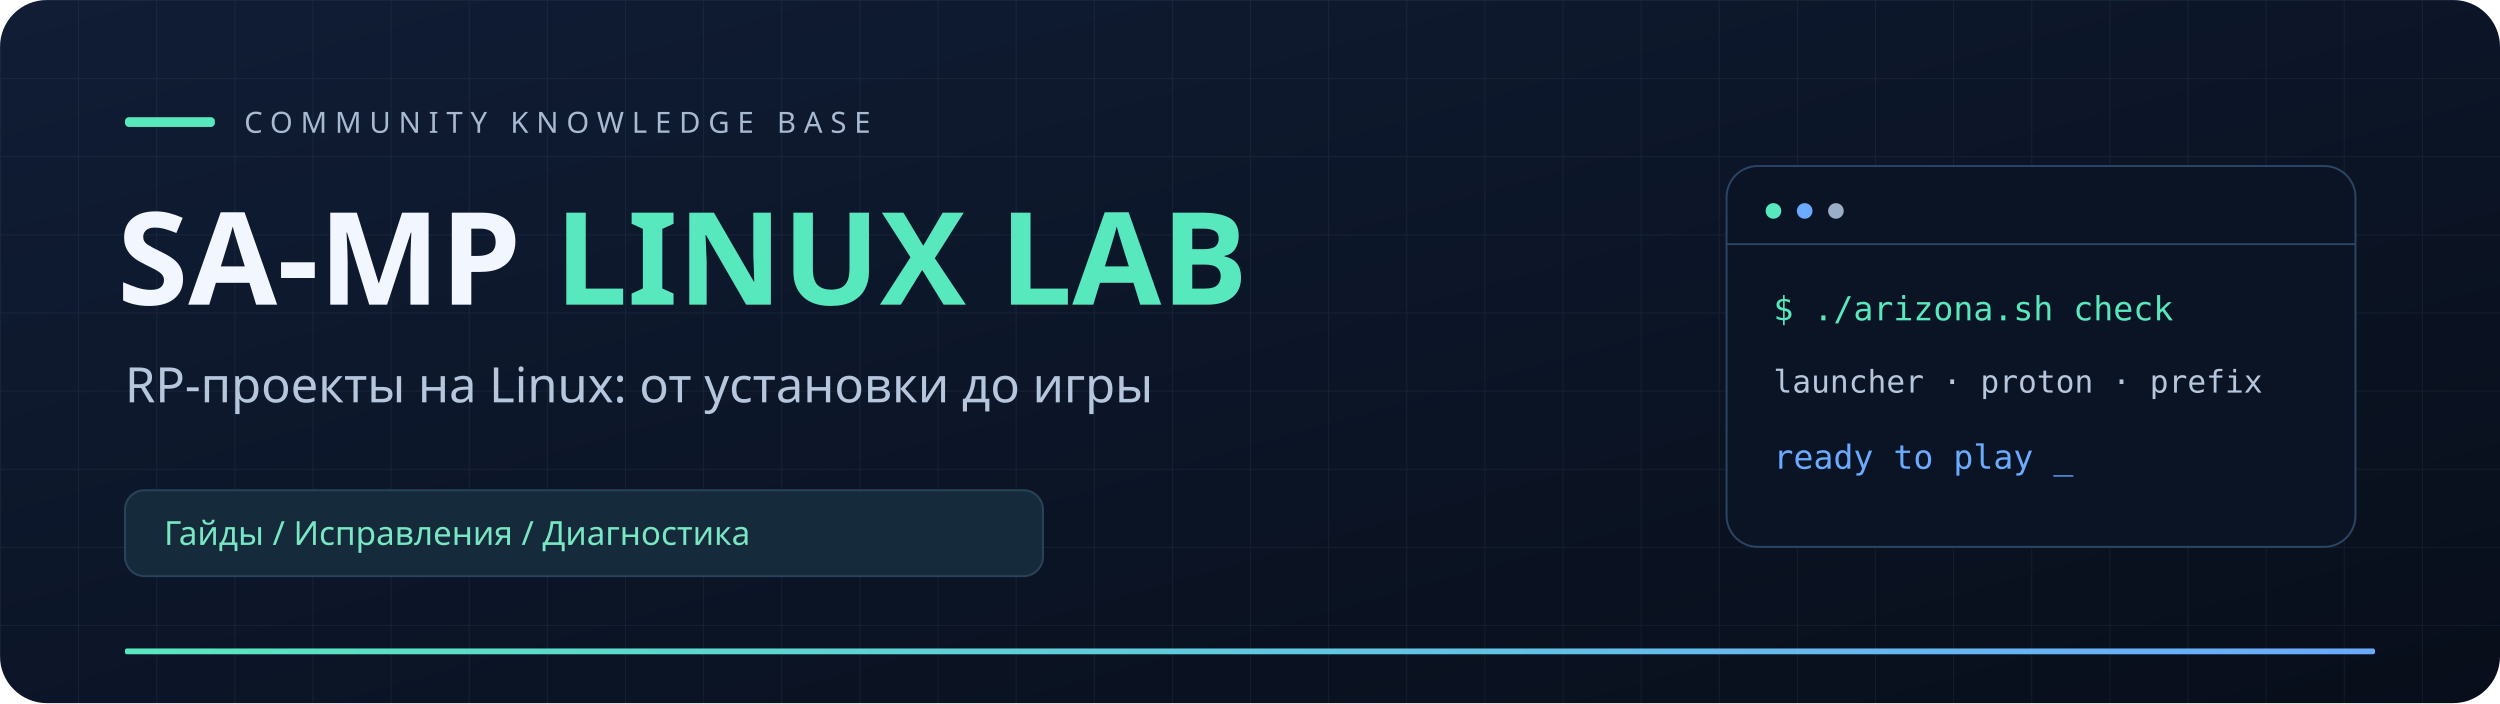
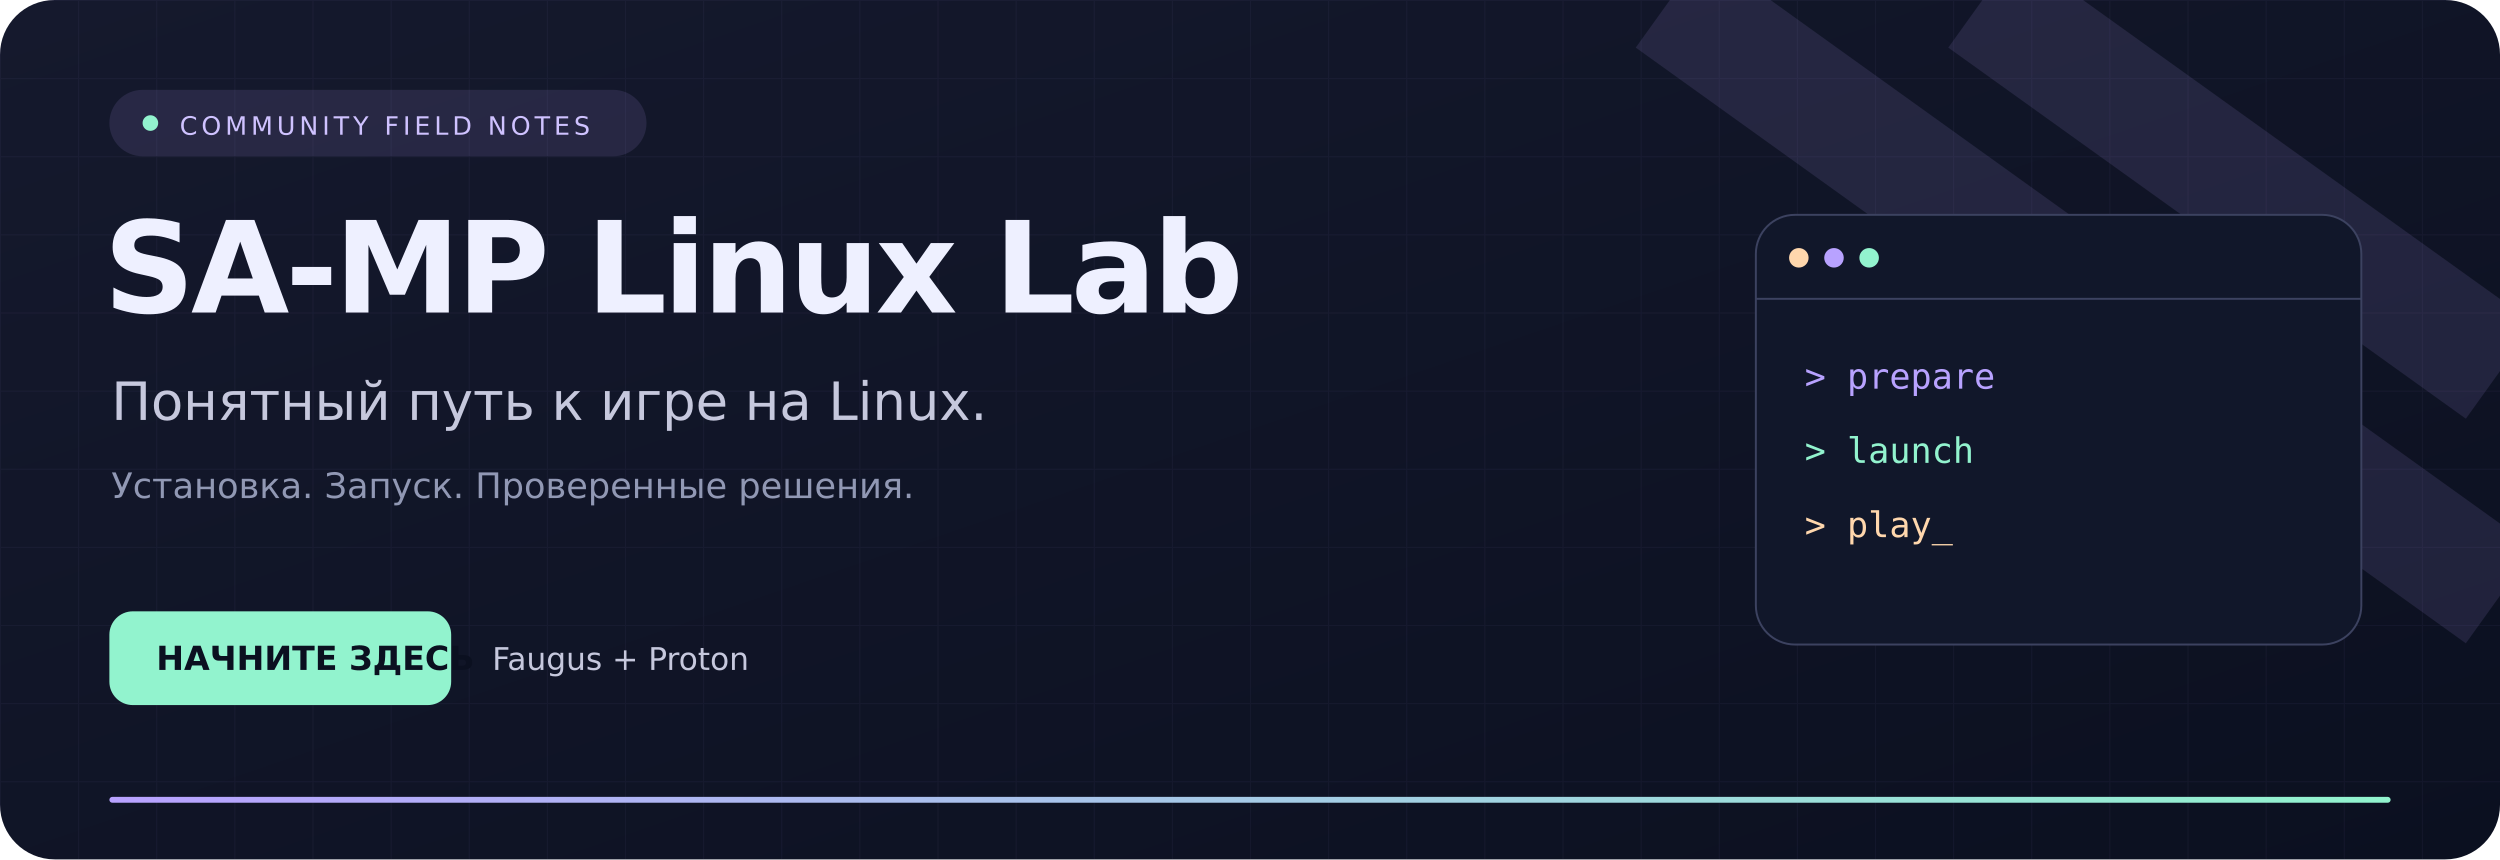
- <svg xmlns="http://www.w3.org/2000/svg" width="1280" height="360" viewBox="0 0 1280 360" role="img" aria-labelledby="title desc">
+ <svg xmlns="http://www.w3.org/2000/svg" width="1280" height="440" viewBox="0 0 1280 440" role="img" aria-labelledby="title desc">
  <defs>
    <linearGradient id="bg" x2="1" y2="1">
-       <stop stop-color="#101d35" />
-       <stop offset="1" stop-color="#080e1a" />
+       <stop stop-color="#15192D" />
+       <stop offset="1" stop-color="#0B1020" />
    </linearGradient>
    <linearGradient id="accent">
-       <stop stop-color="#58e8bd" />
-       <stop offset="1" stop-color="#6aaaff" />
+       <stop stop-color="#B8A2FF" />
+       <stop offset="1" stop-color="#92F3CE" />
    </linearGradient>
    <pattern id="grid" width="40" height="40" patternUnits="userSpaceOnUse">
-       <path d="M40 0H0V40" fill="none" stroke="#7699bc" stroke-opacity=".09" />
+       <path d="M40 0H0V40" fill="none" stroke="#B8A2FF" stroke-opacity=".045" />
    </pattern>
  </defs>
-   <rect width="1280" height="360" rx="24" fill="url(#bg)" />
-   <rect width="1280" height="360" rx="24" fill="url(#grid)" />
-   <rect x="64" y="60" width="46" height="5" rx="2" fill="#58e8bd" />
-   <text x="125" y="68" font-family="sans-serif" font-size="15" letter-spacing="4" fill="#a8bad1">COMMUNITY KNOWLEDGE BASE</text>
-   <text x="60" y="156" font-family="sans-serif" font-weight="800" font-size="66" fill="#f1f6ff">SA-MP <tspan fill="#58e8bd">LINUX LAB</tspan>
-   </text>
-   <text x="64" y="206" font-family="sans-serif" font-size="25" fill="#b6c6dd">RP-проекты на Linux: от установки до игры</text>
-   <rect x="64" y="251" width="470" height="44" rx="10" fill="#152b3c" stroke="#294459" />
-   <text x="84" y="279" font-family="sans-serif" font-size="17" fill="#79e6c4">Гайды  /  Исправления  /  Диагностика</text>
-   <rect x="884" y="85" width="322" height="195" rx="16" fill="#0a1424" stroke="#2b4563" />
-   <circle cx="908" cy="108" r="4" fill="#58e8bd" />
-   <circle cx="924" cy="108" r="4" fill="#6aaaff" />
-   <circle cx="940" cy="108" r="4" fill="#9aaec7" />
-   <path d="M884 125H1206" stroke="#2b4563" />
-   <text x="908" y="164" font-family="monospace" font-size="17" fill="#58e8bd">$ ./arizona.sh check</text>
-   <text x="908" y="201" font-family="monospace" font-size="16" fill="#b6c6dd">launcher · proton · prefix</text>
-   <text x="908" y="240" font-family="monospace" font-size="17" fill="#6aaaff">ready to play _</text>
-   <rect x="64" y="332" width="1152" height="3" rx="1" fill="url(#accent)" />
+   <rect width="1280" height="440" rx="28" fill="url(#bg)" />
+   <rect width="1280" height="440" rx="28" fill="url(#grid)" />
+   <path d="M855 0L1280 305M1015 0L1280 190" stroke="#B8A2FF" stroke-opacity=".12" stroke-width="60" />
+   <g font-family="DejaVu Sans, sans-serif">
+     <rect x="56" y="46" width="275" height="34" rx="17" fill="#B8A2FF" fill-opacity=".12" />
+     <circle cx="77" cy="63" r="4" fill="#92F3CE" />
+     <text x="92" y="69" font-size="13" letter-spacing="2" fill="#CFC2FF">COMMUNITY FIELD NOTES</text>
+     <text x="53" y="160" font-size="65" font-weight="700" letter-spacing="-2" fill="#EEF0FF">SA-MP Linux Lab</text>
+     <text x="57" y="215" font-size="27" fill="#C6C8DD">Понятный путь к игре на Linux.</text>
+     <text x="57" y="255" font-size="18" fill="#9198B4">Установка. Запуск. Проверенные решения.</text>
+     <rect x="56" y="313" width="175" height="48" rx="12" fill="#92F3CE" />
+     <text x="80" y="343" font-size="17" font-weight="700" fill="#0B1020">НАЧНИТЕ ЗДЕСЬ</text>
+     <text x="252" y="343" font-size="16" fill="#C6C8DD">Faugus + Proton</text>
+     <g transform="translate(899 110)">
+       <rect width="310" height="220" rx="20" fill="#11172A" stroke="#3C4260" />
+       <path d="M0 43H310" stroke="#3C4260" />
+       <circle cx="22" cy="22" r="5" fill="#FFD7AD" />
+       <circle cx="40" cy="22" r="5" fill="#B8A2FF" />
+       <circle cx="58" cy="22" r="5" fill="#92F3CE" />
+       <text x="25" y="89" font-family="DejaVu Sans Mono, monospace" font-size="18" fill="#B8A2FF">&gt; prepare</text>
+       <text x="25" y="127" font-family="DejaVu Sans Mono, monospace" font-size="18" fill="#92F3CE">&gt; launch</text>
+       <text x="25" y="165" font-family="DejaVu Sans Mono, monospace" font-size="18" fill="#FFD7AD">&gt; play_</text>
+     </g>
+   </g>
+   <rect x="56" y="408" width="1168" height="3" rx="1.5" fill="url(#accent)" />
</svg>
